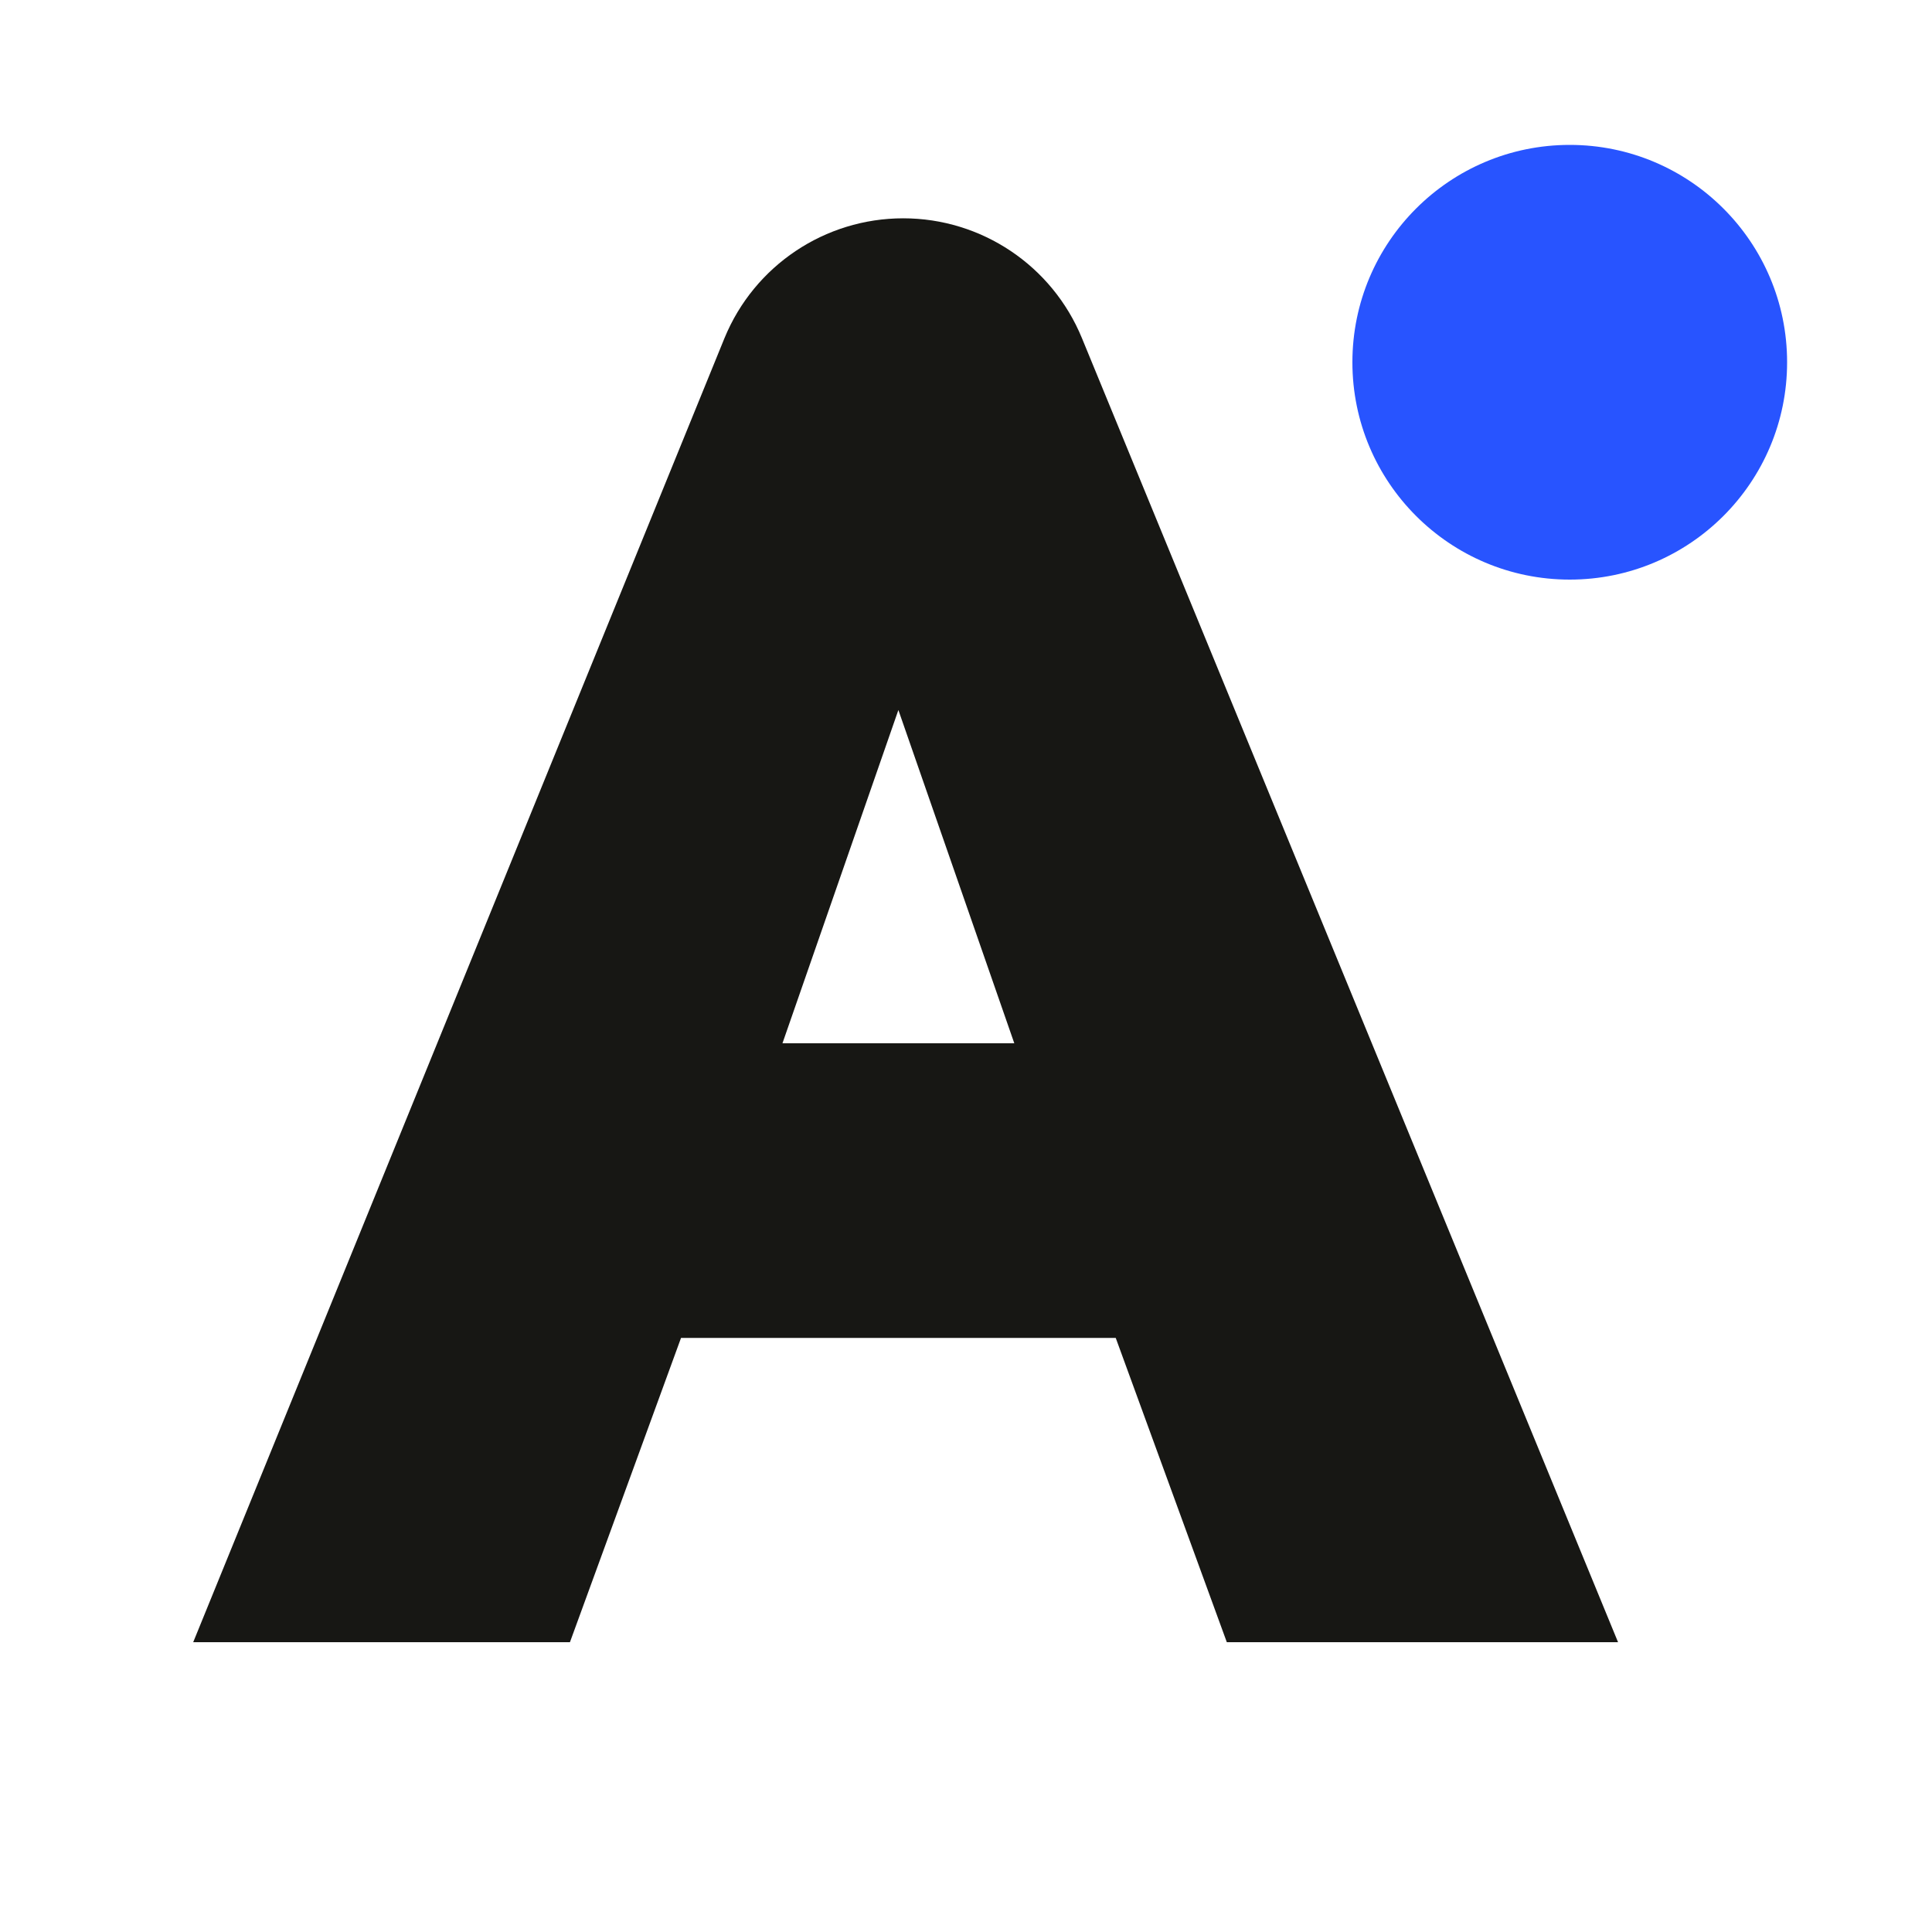
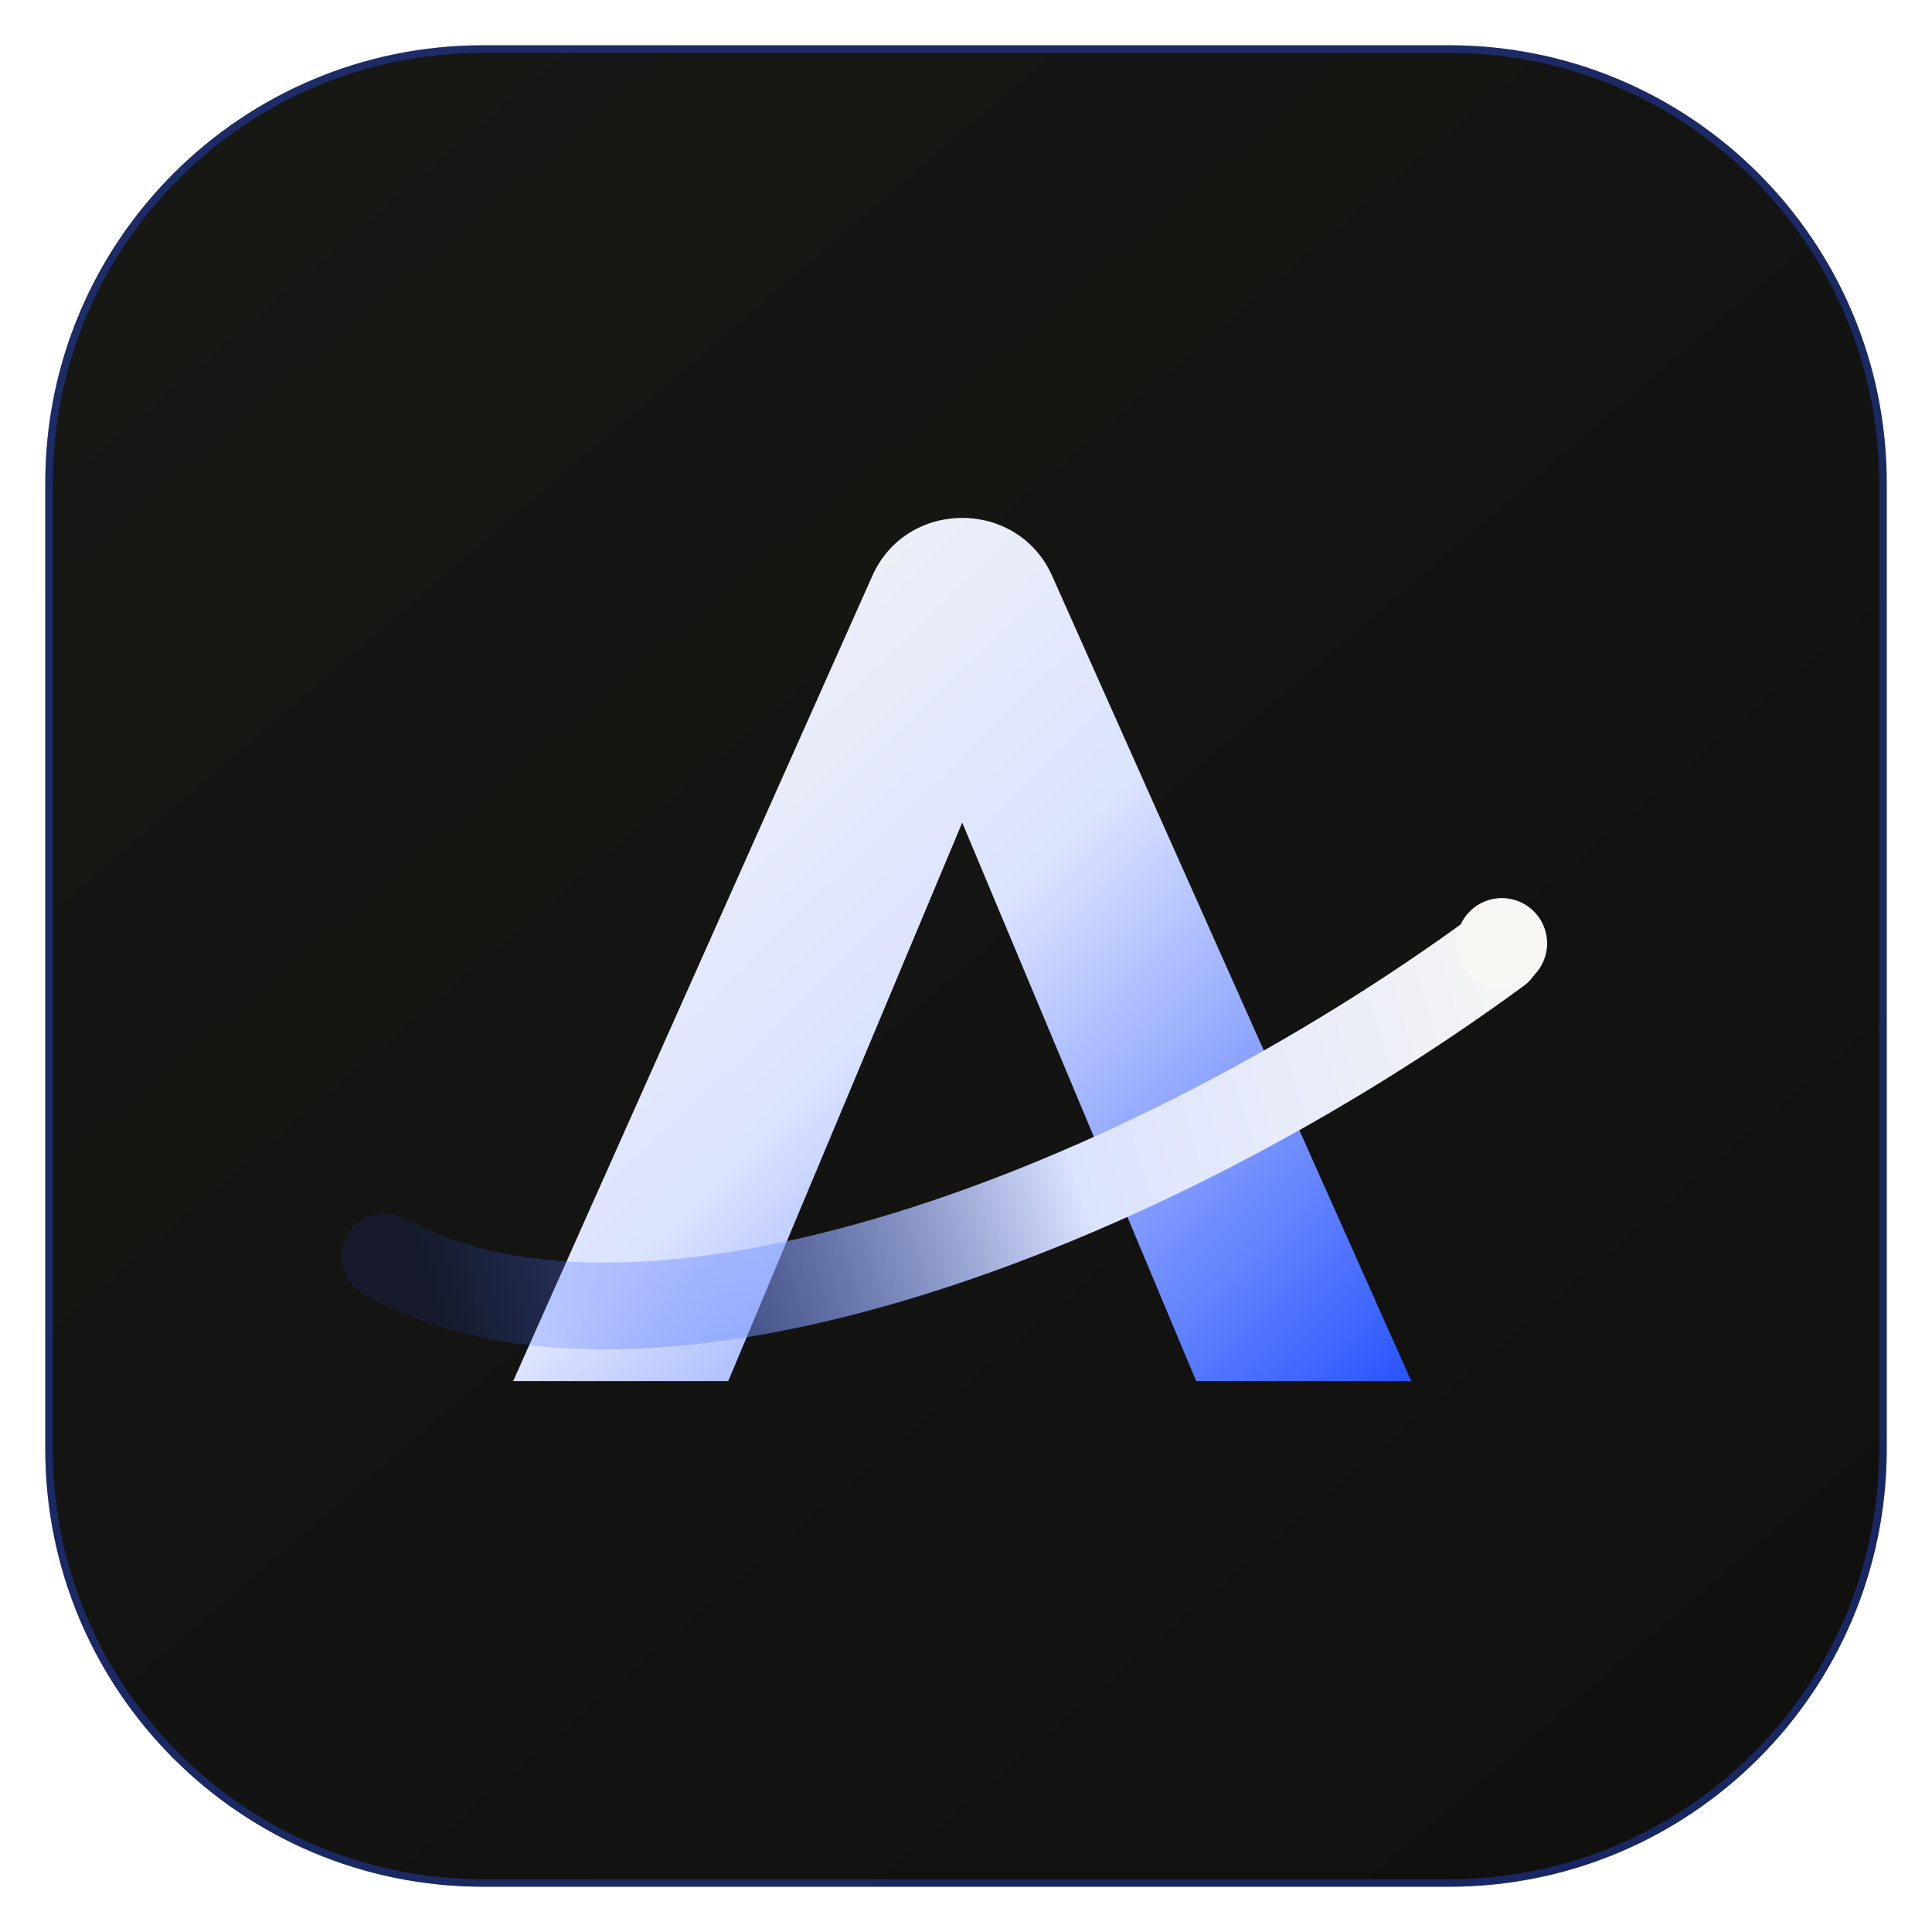
- <svg xmlns="http://www.w3.org/2000/svg" viewBox="0 0 40 40" fill="none">
-   <path fill="#171714" fill-rule="evenodd" d="M4 34 15 7a4 4 0 0 1 7.4 0L33.5 34h-8.1l-2.3-6.3h-9L11.8 34H4Zm12.2-12.4H21l-2.4-6.9-2.4 6.9Z" clip-rule="evenodd" />
-   <circle cx="32.5" cy="7.5" r="4.5" fill="#2854ff" />
+ <svg xmlns="http://www.w3.org/2000/svg" width="512" height="512" viewBox="0 0 512 512" fill="none">
+   <defs>
+     <linearGradient id="tile" x1="64" y1="32" x2="448" y2="480" gradientUnits="userSpaceOnUse">
+       <stop stop-color="#171714" />
+       <stop offset="1" stop-color="#10100f" />
+     </linearGradient>
+     <linearGradient id="aurora" x1="148" y1="140" x2="370" y2="370" gradientUnits="userSpaceOnUse">
+       <stop stop-color="#f8f7f3" />
+       <stop offset="0.48" stop-color="#dce3ff" />
+       <stop offset="1" stop-color="#2854ff" />
+     </linearGradient>
+     <linearGradient id="orbit" x1="110" y1="330" x2="410" y2="238" gradientUnits="userSpaceOnUse">
+       <stop stop-color="#2854ff" stop-opacity="0.1" />
+       <stop offset="0.55" stop-color="#dce3ff" />
+       <stop offset="1" stop-color="#f8f7f3" />
+     </linearGradient>
+   </defs>
+   <rect x="12" y="12" width="488" height="488" rx="116" fill="url(#tile)" />
+   <rect x="13" y="13" width="486" height="486" rx="115" stroke="#2854ff" stroke-opacity="0.35" stroke-width="2" />
+   <path d="M136 366 231 153C240 132 270 132 279 153L374 366H317L255 218 193 366Z" fill="url(#aurora)" />
+   <path d="M102 333C170 371 303 321 397 252" stroke="url(#orbit)" stroke-width="23" stroke-linecap="round" />
+   <circle cx="398" cy="250" r="12" fill="#f8f7f3" />
</svg>
